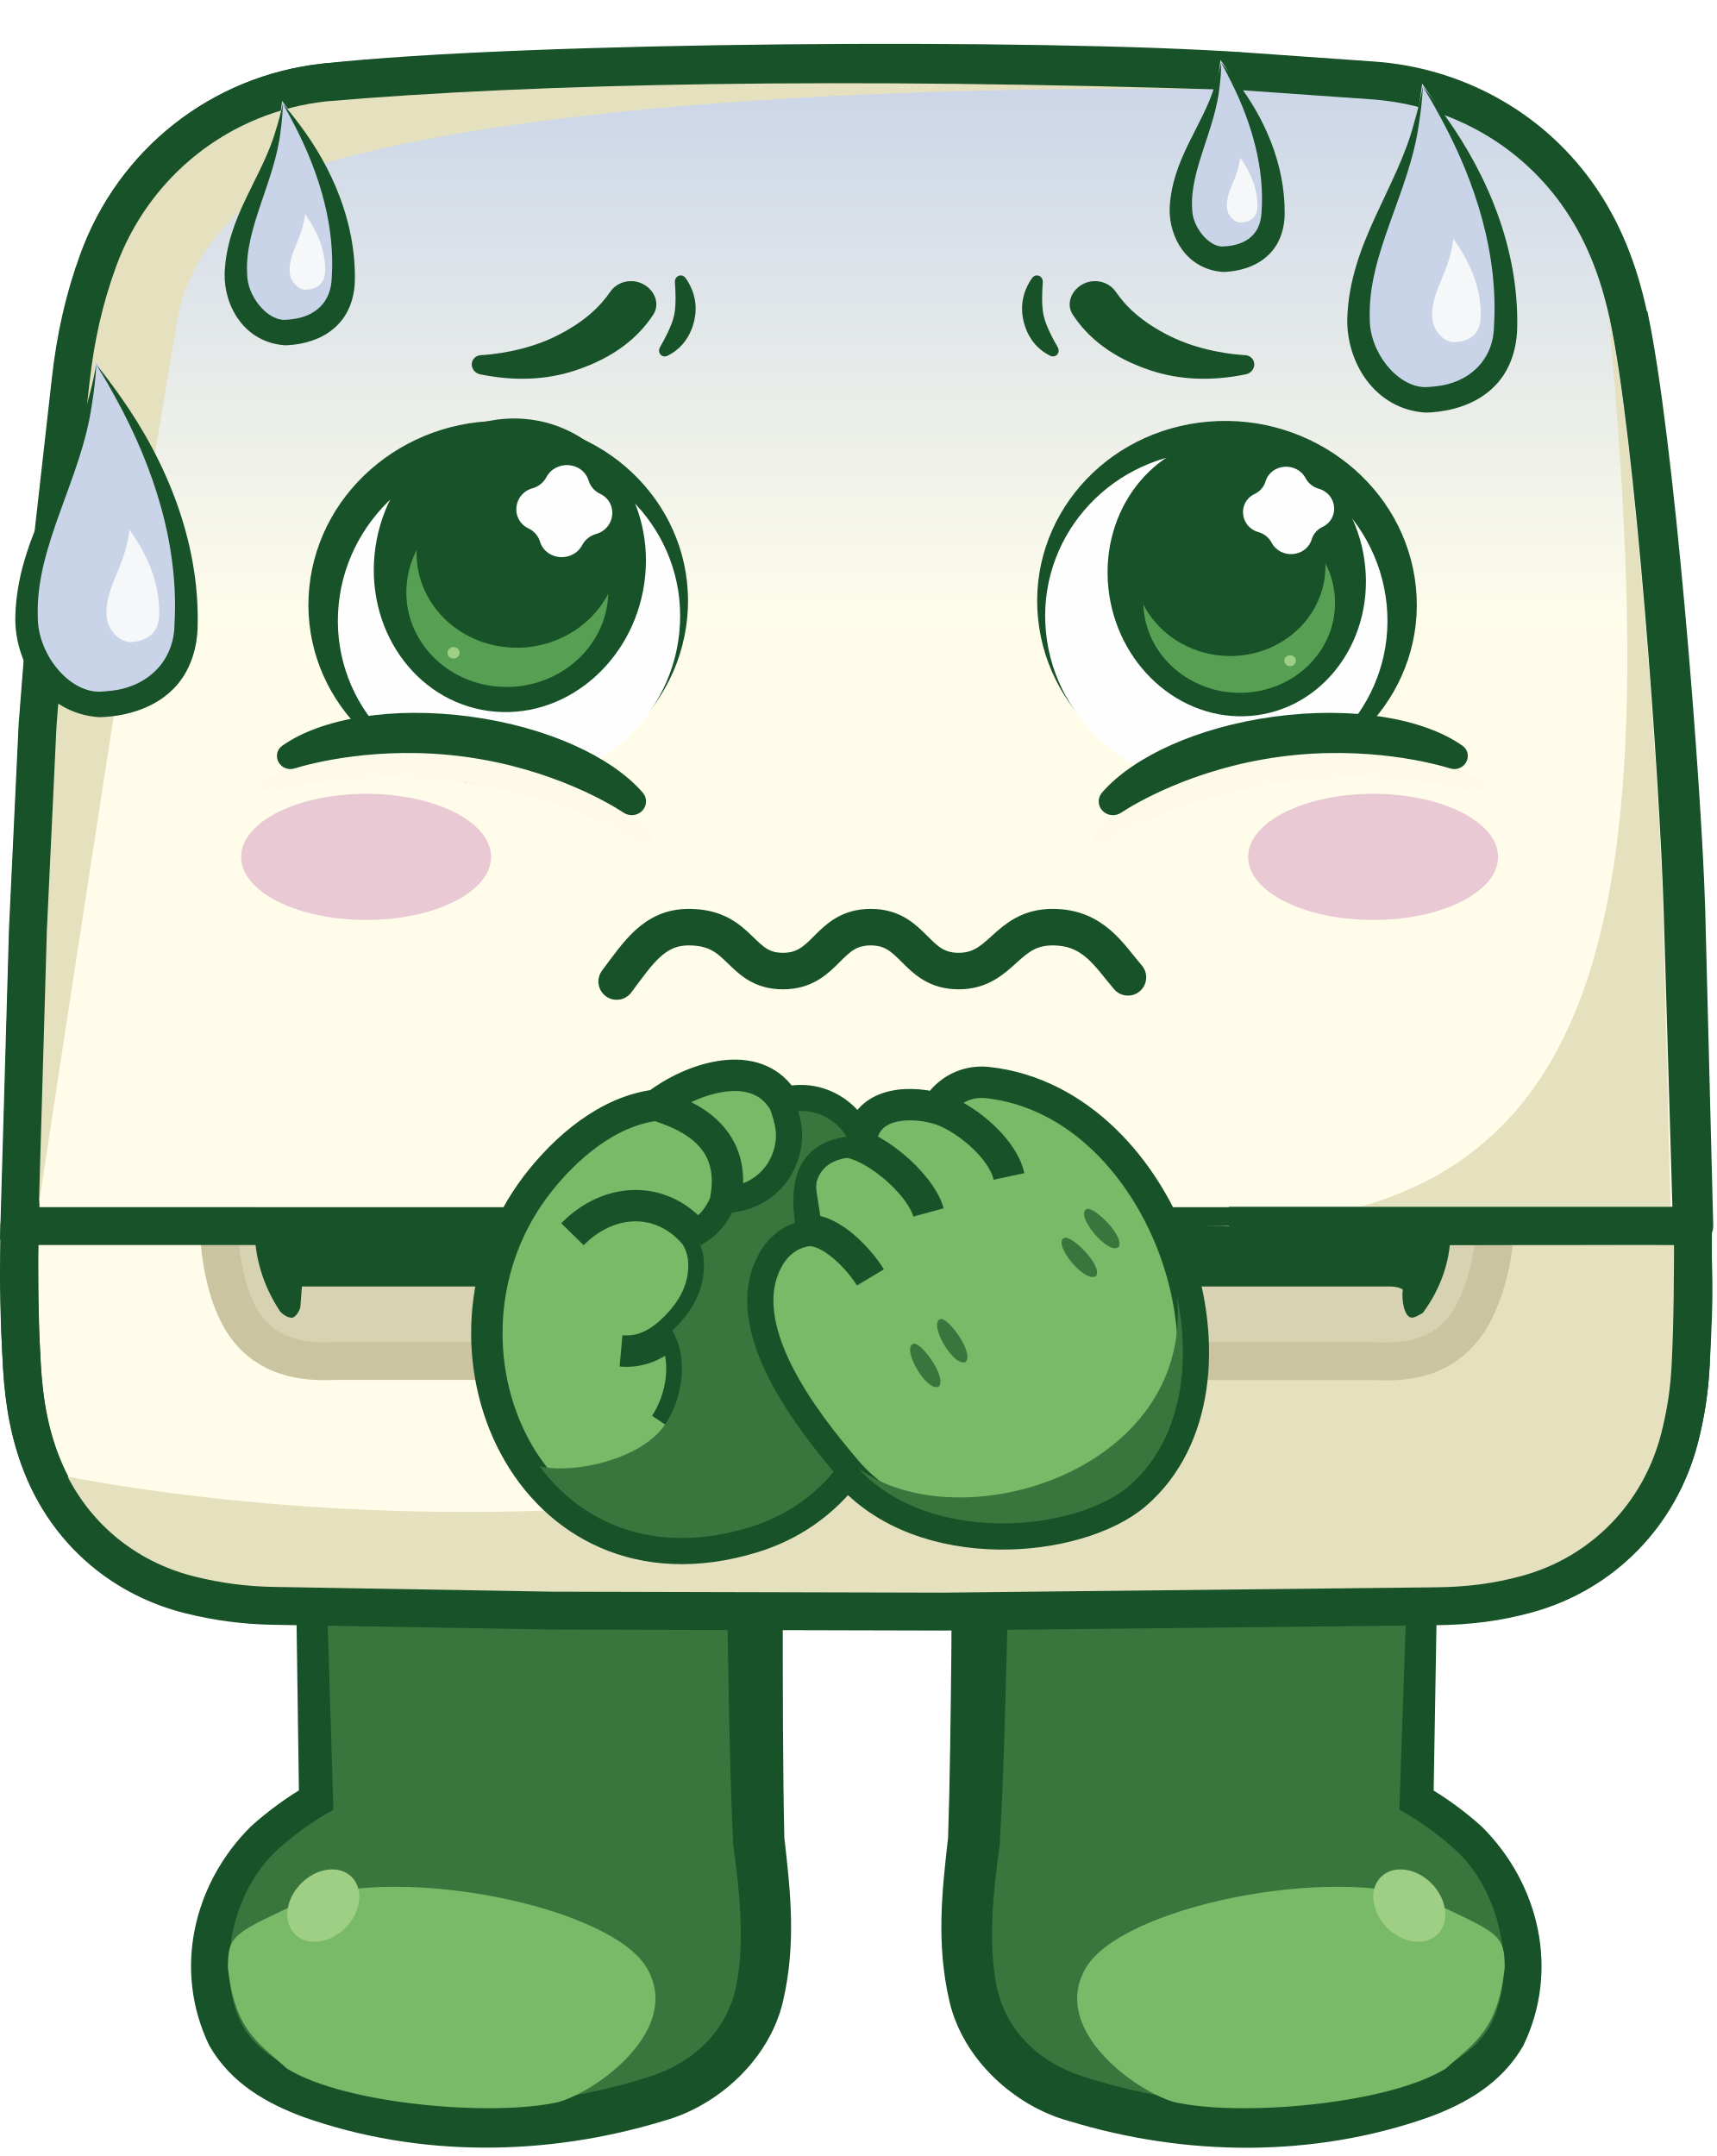
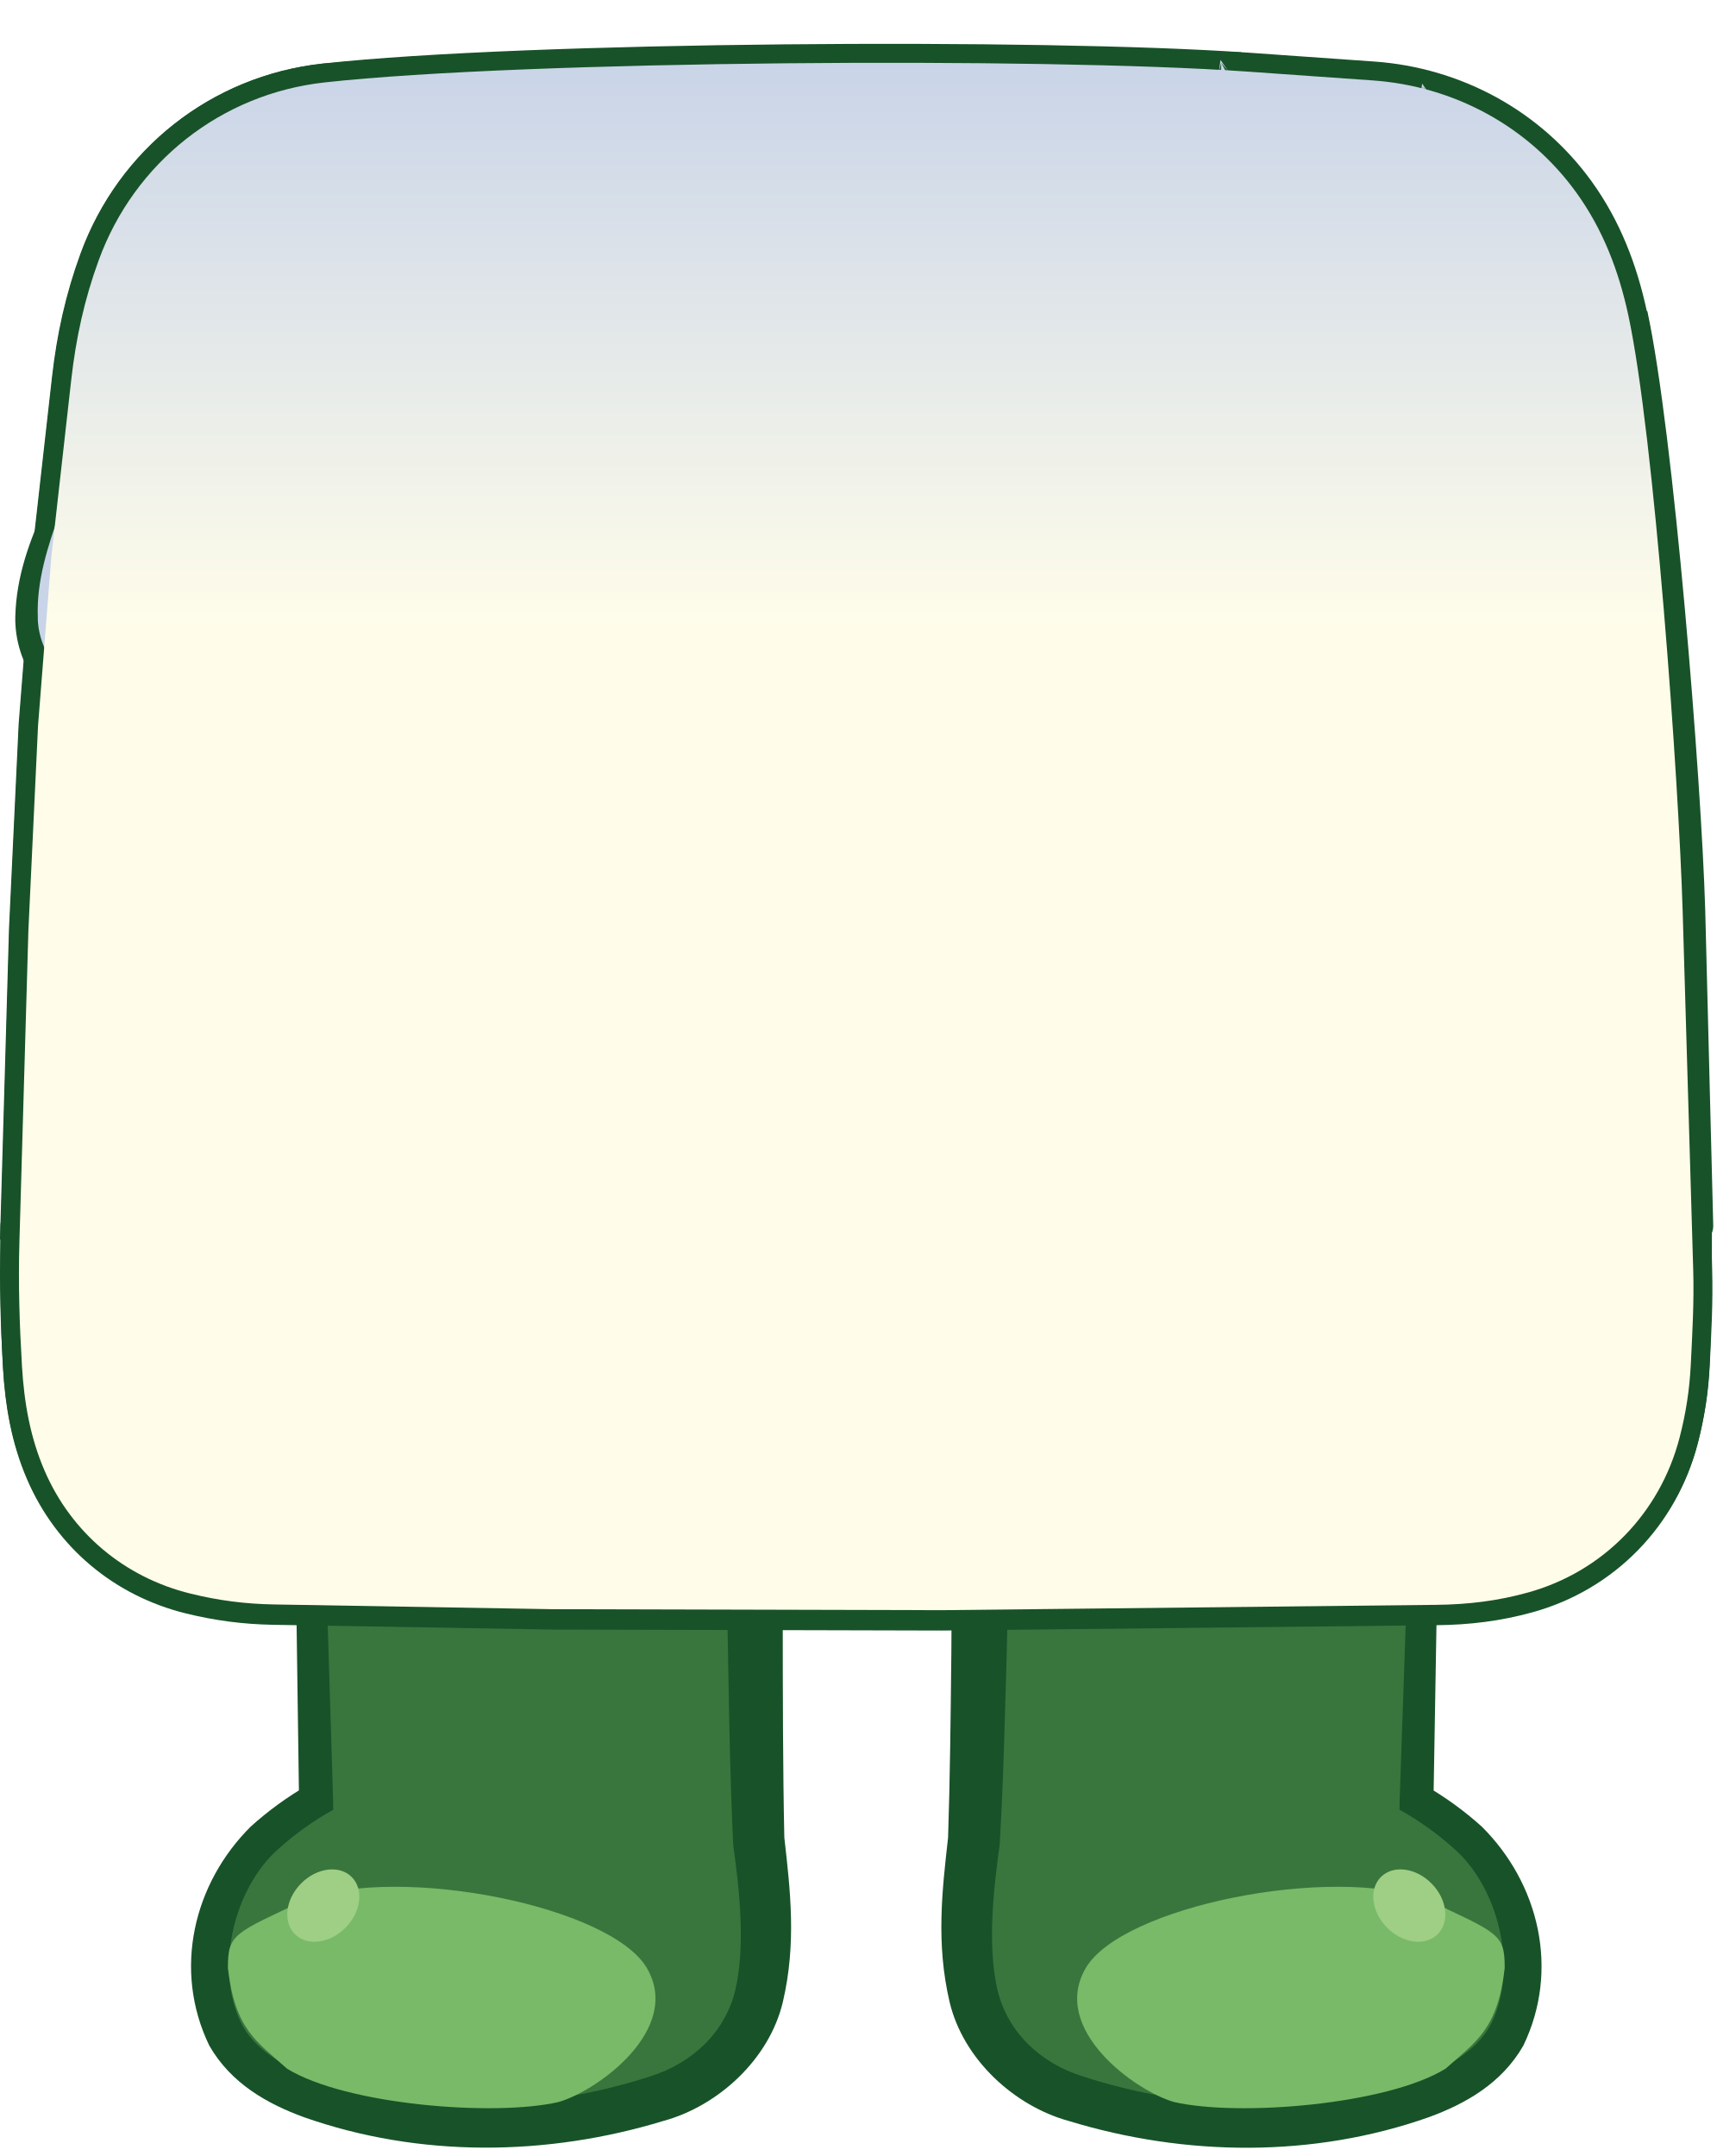
<svg xmlns="http://www.w3.org/2000/svg" width="82" height="103" viewBox="0 0 82 103" fill="none">
  <path d="M36.25 87.958C36.168 87.363 35.982 72.791 36.092 72.238L14.773 71.344L15.1 85.993C14.152 86.554 13.377 87.126 12.549 87.88C10.259 89.963 9.228 94.449 10.808 97.276C11.605 98.699 13.233 99.677 14.825 100.226C20.122 102.056 26.058 101.939 31.376 100.262C33.831 99.487 35.61 97.855 36.27 95.339C36.815 93.259 36.543 90.093 36.25 87.958Z" fill="#39763D" />
  <path d="M37.431 72.505C36.538 72.327 35.646 72.149 34.754 71.971C34.645 74.193 34.739 75.555 34.75 77.331C34.82 80.929 34.85 84.283 35.028 88.126C35.355 90.477 35.6 92.992 35.137 95.041C34.666 97.058 33.105 98.56 31.042 99.203C25.925 100.863 20.247 101.021 15.141 99.31C13.688 98.822 12.284 97.983 11.616 96.824C10.26 94.352 11.037 90.519 13.114 88.501C13.857 87.81 14.644 87.215 15.515 86.693L15.921 86.458L15.914 85.975C15.764 81.092 15.614 76.21 15.463 71.328L14.744 72.034C20.159 72.215 25.574 72.397 30.989 72.579C32.683 72.636 34.377 72.692 36.071 72.749C36.085 72.408 36.099 72.067 36.114 71.726C34.421 71.641 32.728 71.556 31.036 71.471C25.624 71.198 20.213 70.926 14.802 70.653L14.059 70.628L14.082 71.359C14.15 76.243 14.218 81.127 14.287 86.011L14.686 85.292C13.728 85.843 12.804 86.517 11.983 87.258C9.253 89.97 8.245 94.096 10 97.728C11.045 99.55 12.796 100.514 14.509 101.142C20.037 103.093 26.142 103.02 31.71 101.32C34.294 100.613 36.749 98.396 37.402 95.636C38.056 92.842 37.758 90.322 37.471 87.79C37.4 84.55 37.398 80.804 37.395 77.311C37.395 75.703 37.406 73.646 37.431 72.505ZM34.754 71.971L37.431 72.505L37.57 71.775L36.114 71.726L36.071 72.749L34.754 71.971Z" fill="#185229" />
  <path d="M26.677 100.423C28.504 99.912 32.621 96.965 30.905 94.023C29.19 91.081 19.207 89.073 14.621 90.745C11.173 92.372 10.886 92.376 10.888 94.023C11.227 96.954 12.254 97.524 13.713 98.828C16.515 100.557 23.609 101.127 26.677 100.423Z" fill="#78BA68" />
  <ellipse cx="15.446" cy="91.037" rx="1.498" ry="1.925" transform="rotate(44.502 15.4464 91.0366)" fill="#9ECF84" />
  <path d="M46.527 87.96C46.609 87.365 46.905 74.683 46.795 74.13L68.004 73.273L67.677 85.995C68.625 86.556 69.399 87.127 70.228 87.882C72.518 89.965 73.549 94.451 71.969 97.278C71.172 98.701 69.544 99.678 67.952 100.228C62.655 102.058 56.719 101.941 51.401 100.263C48.946 99.489 47.167 97.857 46.507 95.341C45.962 93.261 46.234 90.095 46.527 87.96Z" fill="#39763D" />
  <path d="M45.456 74.397C46.348 74.219 47.241 74.041 48.133 73.862C48.233 76.04 48.121 77.323 48.095 79.039C48.004 82.07 47.949 84.883 47.76 88.129C47.432 90.48 47.186 92.994 47.648 95.041C48.118 97.055 49.676 98.556 51.736 99.199C56.852 100.86 62.529 101.02 67.636 99.312C69.089 98.824 70.493 97.985 71.162 96.826C72.519 94.354 71.744 90.52 69.666 88.5C68.923 87.808 68.135 87.212 67.265 86.69L66.86 86.456L66.869 85.974C67.015 81.734 67.161 77.495 67.308 73.255L68.033 73.97C62.589 74.142 57.145 74.314 51.701 74.487C50.072 74.538 48.444 74.59 46.815 74.641C46.801 74.3 46.788 73.959 46.774 73.618C48.401 73.538 50.029 73.458 51.656 73.378C57.096 73.111 62.536 72.844 67.976 72.577L68.727 72.553L68.701 73.291C68.629 77.533 68.557 81.774 68.484 86.016L68.088 85.299C69.046 85.85 69.97 86.523 70.791 87.263C73.52 89.973 74.529 94.098 72.776 97.729C71.732 99.551 69.981 100.516 68.268 101.144C62.741 103.097 56.635 103.027 51.065 101.328C48.479 100.621 46.02 98.402 45.366 95.64C44.712 92.844 45.009 90.323 45.294 87.791C45.385 85.094 45.419 81.926 45.45 78.991C45.466 77.451 45.473 75.448 45.456 74.397ZM48.133 73.862L45.456 74.397L45.316 73.664L46.774 73.618L46.815 74.641L48.133 73.862Z" fill="#185229" />
  <path d="M56.098 100.423C54.272 99.912 50.154 96.965 51.87 94.023C53.586 91.081 63.568 89.073 68.154 90.745C71.602 92.372 71.889 92.376 71.887 94.023C71.549 96.954 70.522 97.524 69.063 98.828C66.26 100.557 59.166 101.127 56.098 100.423Z" fill="#78BA68" />
  <ellipse cx="1.498" cy="1.925" rx="1.498" ry="1.925" transform="matrix(-0.713227 0.700934 0.700934 0.713227 67.0479 88.6133)" fill="#9ECF84" />
  <path d="M26.382 76.877L13.087 76.65C11.693 76.626 10.422 76.458 9.096 76.131C5.95 75.356 3.42 73.24 2.133 70.268C1.442 68.671 1.154 67.015 1.05 65.268C0.93 63.245 0.869 61.351 0.928 59.309L1.357 44.434L1.817 34.674L2.452 26.601L3.405 18.134C3.63 16.142 4.032 14.303 4.717 12.429C6.417 7.769 10.55 4.483 15.514 3.937C25.111 2.881 49.808 2.733 59.517 3.415L65.579 3.842C69.46 4.115 73.022 6.033 75.307 9.198C76.577 10.958 77.331 12.928 77.789 15.043C79.029 20.775 80.205 37.299 80.389 43.544L80.892 60.638C80.938 62.202 80.853 63.632 80.778 65.168C80.719 66.381 80.545 67.511 80.242 68.679C79.306 72.29 76.589 75.091 72.98 76.085C71.54 76.482 70.152 76.653 68.609 76.669L45.017 76.924L26.384 76.877H26.382Z" fill="url(#paint0_linear_591_64896)" stroke="#185229" stroke-width="1.811" stroke-linejoin="round" />
  <path d="M13.088 76.718L26.382 76.945H26.384L45.016 76.992L68.606 76.737C70.149 76.721 71.536 76.55 72.977 76.153C76.585 75.158 79.301 72.354 80.238 68.74C80.541 67.57 80.714 66.44 80.774 65.226C80.882 63.008 80.888 60.798 80.888 58.578L78.618 58.562L64.533 58.578C50.308 74.206 18.356 73.649 2.136 70.33C3.422 73.305 5.952 75.423 9.098 76.199C10.424 76.526 11.695 76.694 13.088 76.718Z" fill="#E5E1BE" />
  <path d="M16.013 65.019C14.348 65.11 12.761 64.789 11.732 63.36C10.989 62.329 10.623 60.746 10.493 59.406H71.369C71.203 60.742 70.749 62.358 69.997 63.367C68.925 64.804 67.374 65.125 65.698 65.026L16.013 65.019Z" fill="#D6D2B2" />
  <path d="M10.493 59.371C10.493 59.371 10.495 59.393 10.496 59.404C10.626 60.744 10.992 62.326 11.736 63.358C12.764 64.787 14.351 65.107 16.016 65.017L65.701 65.024C67.377 65.123 68.928 64.802 70 63.364C70.752 62.356 71.206 60.74 71.372 59.404" stroke="#CAC5A0" stroke-width="1.81" stroke-linejoin="round" />
  <path d="M67.981 62.716C68.859 61.52 69.361 60.097 69.295 58.566L12.164 58.562C12.144 60.044 12.57 61.429 13.383 62.652C13.526 62.813 13.754 62.958 13.945 62.953C14.116 62.949 14.335 62.606 14.35 62.425L14.425 61.459H66.403C66.648 61.459 66.914 61.517 67.02 61.613C66.946 62.029 67.075 62.971 67.469 62.948C67.601 62.941 67.814 62.822 67.981 62.716Z" fill="#185229" />
  <path d="M12.163 58.575H3.186H0.925C0.925 60.829 0.914 63.073 1.047 65.326C1.151 67.074 1.439 68.732 2.13 70.33C3.417 73.305 5.947 75.423 9.093 76.199C10.418 76.526 11.69 76.694 13.083 76.718L26.377 76.945H26.379L45.01 76.992L68.6 76.737C70.144 76.721 71.531 76.55 72.971 76.153C76.579 75.158 79.296 72.354 80.233 68.74C80.535 67.57 80.709 66.44 80.768 65.226C80.877 63.008 80.882 60.798 80.882 58.578L78.612 58.562L69.294 58.578H12.163" stroke="#185229" stroke-width="1.81" stroke-linejoin="round" />
  <path d="M79.453 43.515C79.269 37.278 78.093 20.775 76.852 15.051C79.453 43.515 77.3 58.564 57.605 58.564H79.835L79.453 43.515Z" fill="#E5E1BE" />
  <path d="M77.815 15.051C79.056 20.775 80.378 37.275 80.562 43.512L80.944 58.561H58.715" stroke="#185229" stroke-width="1.811" stroke-linejoin="round" />
  <path d="M1.329 44.377L1.789 57.984C1.789 57.984 8.02 16.902 8.632 14.54C9.243 12.178 11.668 8.868 15.491 7.789C29.676 3.783 55.54 4.258 58.284 4.258C42.978 1.893 25.091 2.877 15.491 3.931C10.525 4.477 6.391 7.758 4.69 12.412C4.005 14.284 3.602 16.121 3.377 18.11L2.424 26.566L1.789 34.629L1.329 44.377Z" fill="#E5E1BE" />
  <path d="M0.905 59.243L1.335 44.387L1.795 34.639L2.43 26.576L3.383 18.12C3.608 16.131 4.011 14.294 4.696 12.422C6.397 7.768 10.53 4.487 15.497 3.941C25.608 3.076 40.077 2.778 59.265 3.402" stroke="#185229" stroke-width="1.811" stroke-linejoin="round" />
-   <path d="M29.461 46.891C30.51 45.492 31.259 44.293 32.907 44.293C35.455 44.293 35.305 46.391 37.403 46.391C39.501 46.391 39.501 44.293 41.599 44.293C43.697 44.293 43.697 46.391 45.795 46.391C47.893 46.391 48.042 44.293 50.29 44.293C52.238 44.293 52.987 45.642 53.887 46.691" stroke="#185229" stroke-width="1.745" stroke-linecap="round" stroke-linejoin="round" />
-   <path d="M32.829 29.54C32.353 34.325 27.926 37.873 22.941 37.466C17.956 37.059 14.3 32.85 14.776 28.066C15.252 23.282 19.679 19.734 24.664 20.141C29.65 20.548 33.305 24.756 32.829 29.54Z" fill="#185229" />
-   <path d="M32.456 30.207C32.019 34.604 28.02 37.87 23.526 37.503C19.031 37.136 15.742 33.275 16.18 28.878C16.617 24.482 20.615 21.216 25.11 21.583C29.604 21.95 32.893 25.811 32.456 30.207Z" fill="#FEFEFE" />
-   <path d="M23.664 33.999C27.233 34.291 30.438 31.396 30.822 27.533C31.206 23.671 28.624 20.303 25.055 20.012C21.485 19.721 18.28 22.616 17.896 26.478C17.512 30.34 20.094 33.708 23.664 33.999Z" fill="#185229" />
-   <path d="M29.042 28.653C28.793 31.161 26.439 33.018 23.786 32.801C21.133 32.584 19.184 30.376 19.434 27.868C19.683 25.361 22.036 23.504 24.689 23.72C27.343 23.937 29.291 26.145 29.042 28.653Z" fill="#57A053" />
-   <path d="M29.53 26.778C29.281 29.286 26.928 31.143 24.274 30.926C21.621 30.709 19.672 28.501 19.922 25.993C20.171 23.486 22.524 21.629 25.178 21.845C27.831 22.062 29.78 24.27 29.53 26.778Z" fill="#185229" />
-   <path d="M26.101 22.801C26.557 21.95 27.844 22.055 28.124 22.966C28.207 23.239 28.405 23.466 28.667 23.589C29.536 24 29.412 25.247 28.476 25.51C28.193 25.589 27.955 25.781 27.818 26.035C27.363 26.887 26.076 26.781 25.796 25.87C25.712 25.598 25.515 25.371 25.253 25.247C24.383 24.837 24.507 23.589 25.444 23.326C25.726 23.247 25.965 23.055 26.101 22.801Z" fill="#FEFEFE" />
-   <path d="M21.64 31.462C21.8 31.475 21.942 31.363 21.957 31.212C21.972 31.061 21.854 30.927 21.694 30.914C21.534 30.901 21.392 31.013 21.377 31.165C21.362 31.316 21.48 31.449 21.64 31.462Z" fill="#9ECF84" />
-   <path d="M49.592 29.54C50.068 34.325 54.495 37.873 59.481 37.466C64.466 37.059 68.122 32.85 67.646 28.066C67.17 23.282 62.743 19.734 57.758 20.141C52.772 20.548 49.117 24.756 49.592 29.54Z" fill="#185229" />
-   <path d="M49.971 30.207C50.408 34.604 54.406 37.87 58.9 37.503C63.395 37.136 66.684 33.275 66.247 28.878C65.809 24.482 61.811 21.216 57.317 21.583C52.822 21.95 49.533 25.811 49.971 30.207Z" fill="#FEFEFE" />
-   <path d="M59.746 34.201C56.357 34.477 53.315 31.729 52.95 28.063C52.585 24.396 55.037 21.2 58.425 20.923C61.814 20.646 64.856 23.394 65.221 27.061C65.586 30.727 63.134 33.924 59.746 34.201Z" fill="#185229" />
-   <path d="M54.64 29.144C54.876 31.525 57.11 33.288 59.629 33.082C62.148 32.876 63.997 30.78 63.761 28.399C63.524 26.019 61.29 24.256 58.771 24.462C56.253 24.667 54.403 26.764 54.64 29.144Z" fill="#57A053" />
-   <path d="M54.181 27.386C54.417 29.767 56.651 31.53 59.17 31.324C61.688 31.118 63.538 29.022 63.302 26.642C63.065 24.261 60.831 22.498 58.312 22.704C55.794 22.909 53.944 25.006 54.181 27.386Z" fill="#185229" />
-   <path d="M62.377 22.849C61.945 22.042 60.723 22.141 60.457 23.006C60.378 23.265 60.191 23.481 59.942 23.598C59.116 23.988 59.234 25.172 60.123 25.421C60.391 25.497 60.618 25.678 60.747 25.92C61.179 26.728 62.401 26.628 62.667 25.763C62.747 25.505 62.934 25.289 63.183 25.172C64.008 24.782 63.89 23.598 63.001 23.348C62.733 23.273 62.507 23.091 62.377 22.849Z" fill="#FEFEFE" />
-   <path d="M61.661 31.824C61.509 31.836 61.374 31.73 61.36 31.586C61.346 31.443 61.458 31.316 61.609 31.304C61.761 31.291 61.896 31.398 61.911 31.541C61.925 31.685 61.813 31.812 61.661 31.824Z" fill="#9ECF84" />
-   <path d="M65.6 43.951C68.897 43.951 71.57 42.602 71.57 40.937C71.57 39.272 68.897 37.922 65.6 37.922C62.302 37.922 59.629 39.272 59.629 40.937C59.629 42.602 62.302 43.951 65.6 43.951Z" fill="#E9C9D3" />
-   <path d="M17.492 43.951C20.79 43.951 23.463 42.602 23.463 40.937C23.463 39.272 20.79 37.922 17.492 37.922C14.195 37.922 11.521 39.272 11.521 40.937C11.521 42.602 14.195 43.951 17.492 43.951Z" fill="#E9C9D3" />
+   <path d="M29.461 46.891C30.51 45.492 31.259 44.293 32.907 44.293C35.455 44.293 35.305 46.391 37.403 46.391C39.501 46.391 39.501 44.293 41.599 44.293C43.697 44.293 43.697 46.391 45.795 46.391C47.893 46.391 48.042 44.293 50.29 44.293C52.238 44.293 52.987 45.642 53.887 46.691" stroke="#185229" stroke-width="1.745" stroke-linecap="round" stroke-linejoin="round" class="m-mouth-stroke" />
+   <g class="m-eyes">
+     <path d="M32.829 29.54C32.353 34.325 27.926 37.873 22.941 37.466C17.956 37.059 14.3 32.85 14.776 28.066C15.252 23.282 19.679 19.734 24.664 20.141C29.65 20.548 33.305 24.756 32.829 29.54Z" fill="#185229" />
+     <path d="M32.456 30.207C32.019 34.604 28.02 37.87 23.526 37.503C19.031 37.136 15.742 33.275 16.18 28.878C16.617 24.482 20.615 21.216 25.11 21.583C29.604 21.95 32.893 25.811 32.456 30.207Z" fill="#FEFEFE" />
+     <path d="M23.664 33.999C27.233 34.291 30.438 31.396 30.822 27.533C31.206 23.671 28.624 20.303 25.055 20.012C21.485 19.721 18.28 22.616 17.896 26.478C17.512 30.34 20.094 33.708 23.664 33.999Z" fill="#185229" />
+     <path d="M29.042 28.653C28.793 31.161 26.439 33.018 23.786 32.801C21.133 32.584 19.184 30.376 19.434 27.868C19.683 25.361 22.036 23.504 24.689 23.72C27.343 23.937 29.291 26.145 29.042 28.653Z" fill="#57A053" />
+     <path d="M29.53 26.778C29.281 29.286 26.928 31.143 24.274 30.926C21.621 30.709 19.672 28.501 19.922 25.993C20.171 23.486 22.524 21.629 25.178 21.845C27.831 22.062 29.78 24.27 29.53 26.778Z" fill="#185229" />
+     <path d="M26.101 22.801C26.557 21.95 27.844 22.055 28.124 22.966C28.207 23.239 28.405 23.466 28.667 23.589C29.536 24 29.412 25.247 28.476 25.51C28.193 25.589 27.955 25.781 27.818 26.035C27.363 26.887 26.076 26.781 25.796 25.87C25.712 25.598 25.515 25.371 25.253 25.247C24.383 24.837 24.507 23.589 25.444 23.326C25.726 23.247 25.965 23.055 26.101 22.801Z" fill="#FEFEFE" />
+     <path d="M21.64 31.462C21.8 31.475 21.942 31.363 21.957 31.212C21.972 31.061 21.854 30.927 21.694 30.914C21.534 30.901 21.392 31.013 21.377 31.165C21.362 31.316 21.48 31.449 21.64 31.462Z" fill="#9ECF84" />
+     <path d="M49.592 29.54C50.068 34.325 54.495 37.873 59.481 37.466C64.466 37.059 68.122 32.85 67.646 28.066C67.17 23.282 62.743 19.734 57.758 20.141C52.772 20.548 49.117 24.756 49.592 29.54Z" fill="#185229" />
+     <path d="M49.971 30.207C50.408 34.604 54.406 37.87 58.9 37.503C63.395 37.136 66.684 33.275 66.247 28.878C65.809 24.482 61.811 21.216 57.317 21.583C52.822 21.95 49.533 25.811 49.971 30.207Z" fill="#FEFEFE" />
+     <path d="M59.746 34.201C56.357 34.477 53.315 31.729 52.95 28.063C52.585 24.396 55.037 21.2 58.425 20.923C61.814 20.646 64.856 23.394 65.221 27.061C65.586 30.727 63.134 33.924 59.746 34.201Z" fill="#185229" />
+     <path d="M54.64 29.144C54.876 31.525 57.11 33.288 59.629 33.082C62.148 32.876 63.997 30.78 63.761 28.399C63.524 26.019 61.29 24.256 58.771 24.462C56.253 24.667 54.403 26.764 54.64 29.144Z" fill="#57A053" />
+     <path d="M54.181 27.386C54.417 29.767 56.651 31.53 59.17 31.324C61.688 31.118 63.538 29.022 63.302 26.642C63.065 24.261 60.831 22.498 58.312 22.704C55.794 22.909 53.944 25.006 54.181 27.386Z" fill="#185229" />
+     <path d="M62.377 22.849C61.945 22.042 60.723 22.141 60.457 23.006C60.378 23.265 60.191 23.481 59.942 23.598C59.116 23.988 59.234 25.172 60.123 25.421C60.391 25.497 60.618 25.678 60.747 25.92C61.179 26.728 62.401 26.628 62.667 25.763C62.747 25.505 62.934 25.289 63.183 25.172C64.008 24.782 63.89 23.598 63.001 23.348C62.733 23.273 62.507 23.091 62.377 22.849Z" fill="#FEFEFE" />
+     <path d="M61.661 31.824C61.509 31.836 61.374 31.73 61.36 31.586C61.346 31.443 61.458 31.316 61.609 31.304C61.761 31.291 61.896 31.398 61.911 31.541C61.925 31.685 61.813 31.812 61.661 31.824Z" fill="#9ECF84" />
+   </g>
+   <path d="M65.6 43.951C68.897 43.951 71.57 42.602 71.57 40.937C71.57 39.272 68.897 37.922 65.6 37.922C62.302 37.922 59.629 39.272 59.629 40.937C59.629 42.602 62.302 43.951 65.6 43.951Z" fill="#E9C9D3" class="m-cheek m-cheek-r" />
+   <path d="M17.492 43.951C20.79 43.951 23.463 42.602 23.463 40.937C23.463 39.272 20.79 37.922 17.492 37.922C14.195 37.922 11.521 39.272 11.521 40.937C11.521 42.602 14.195 43.951 17.492 43.951Z" fill="#E9C9D3" class="m-cheek m-cheek-l" />
  <path d="M31.029 39.666C29.429 38.015 26.142 36.6 22.223 36.067C18.213 35.522 14.595 36.043 12.642 37.264C12.419 37.403 12.465 37.722 12.709 37.819C12.782 37.849 12.861 37.852 12.936 37.831C13.622 37.643 17.309 36.725 22.046 37.369C26.756 38.01 29.921 39.828 30.529 40.2C30.6 40.243 30.68 40.265 30.764 40.261C31.082 40.249 31.25 39.894 31.029 39.666Z" fill="#FDFAE7" />
  <path d="M14.022 36.563C13.909 36.599 13.788 36.593 13.678 36.546C13.358 36.41 13.268 35.968 13.579 35.75C15.413 34.46 18.782 33.89 22.472 34.392C26.084 34.883 29.124 36.282 30.586 37.965C30.726 38.126 30.739 38.33 30.661 38.493C30.584 38.654 30.421 38.774 30.216 38.786C30.094 38.793 29.977 38.76 29.877 38.694C29.308 38.319 26.477 36.577 22.253 36.002C18.004 35.425 14.672 36.361 14.022 36.563Z" fill="#185229" stroke="#185229" stroke-width="0.312" stroke-linecap="round" stroke-linejoin="round" />
  <path d="M52.347 39.666C53.947 38.015 57.233 36.6 61.153 36.067C65.163 35.522 68.78 36.043 70.734 37.264C70.957 37.403 70.91 37.722 70.667 37.819C70.594 37.849 70.515 37.852 70.44 37.831C69.754 37.643 66.066 36.725 61.33 37.369C56.619 38.01 53.455 39.828 52.847 40.2C52.776 40.243 52.695 40.265 52.612 40.261C52.294 40.249 52.125 39.894 52.347 39.666Z" fill="#FDFAE7" />
  <path d="M69.333 36.563C69.446 36.599 69.567 36.593 69.677 36.546C69.996 36.41 70.087 35.968 69.776 35.75C67.942 34.46 64.573 33.89 60.883 34.392C57.271 34.883 54.231 36.282 52.769 37.965C52.629 38.126 52.616 38.33 52.694 38.493C52.771 38.654 52.934 38.774 53.139 38.786C53.261 38.793 53.378 38.76 53.478 38.694C54.047 38.319 56.878 36.577 61.102 36.002C65.351 35.425 68.683 36.361 69.333 36.563Z" fill="#185229" stroke="#185229" stroke-width="0.312" stroke-linecap="round" stroke-linejoin="round" />
-   <path d="M30.756 13.772C30.246 13.431 29.587 13.585 29.286 14.024C28.795 14.741 28.028 15.501 26.666 16.182C25.127 16.952 23.476 17.097 22.983 17.123C22.82 17.132 22.693 17.253 22.693 17.41C22.693 17.559 22.81 17.697 22.972 17.73C24.552 18.053 26.056 18.006 27.437 17.549C29.273 16.942 30.392 15.996 31.082 14.942C31.336 14.553 31.163 14.043 30.756 13.772Z" fill="#185229" stroke="#185229" stroke-width="0.312" stroke-linecap="round" stroke-linejoin="round" />
-   <path d="M33.019 15.267C33.213 14.403 32.887 13.738 32.627 13.371C32.543 13.253 32.386 13.326 32.398 13.47C32.434 13.915 32.465 14.62 32.354 15.114C32.239 15.63 31.886 16.287 31.663 16.67C31.593 16.789 31.693 16.918 31.817 16.858C32.203 16.672 32.801 16.235 33.019 15.267Z" fill="#185229" stroke="#185229" stroke-width="0.312" />
-   <path d="M51.704 13.772C52.215 13.431 52.873 13.585 53.175 14.024C53.666 14.741 54.433 15.501 55.795 16.182C57.334 16.952 58.985 17.097 59.478 17.123C59.641 17.132 59.767 17.253 59.767 17.41C59.767 17.559 59.651 17.697 59.489 17.73C57.909 18.053 56.405 18.006 55.023 17.549C53.188 16.942 52.068 15.996 51.379 14.942C51.125 14.553 51.298 14.043 51.704 13.772Z" fill="#185229" stroke="#185229" stroke-width="0.312" stroke-linecap="round" stroke-linejoin="round" />
-   <path d="M49.043 15.267C48.849 14.403 49.175 13.738 49.435 13.371C49.519 13.253 49.676 13.326 49.664 13.47C49.628 13.915 49.597 14.62 49.708 15.114C49.823 15.63 50.176 16.287 50.4 16.67C50.469 16.789 50.369 16.918 50.245 16.858C49.859 16.672 49.261 16.235 49.043 15.267Z" fill="#185229" stroke="#185229" stroke-width="0.312" />
-   <path d="M64.902 15.231C64.903 11.479 67.378 9.123 67.977 4.133C69.933 6.927 72.089 10.84 71.929 15.591C71.831 18.518 69.454 19.064 68.097 19.104C66.739 19.144 64.902 17.568 64.902 15.231Z" fill="#C9D4E8" stroke="#C9D4E8" stroke-width="0.102" />
-   <path d="M68.419 15.067C68.419 13.826 69.237 13.048 69.435 11.398C70.082 12.322 70.794 13.615 70.741 15.185C70.709 16.153 69.923 16.333 69.475 16.346C69.026 16.36 68.419 15.839 68.419 15.067Z" fill="#F5F7F9" />
-   <path d="M67.978 4.133C67.868 4.712 67.73 5.284 67.565 5.845C66.754 8.996 64.467 11.623 64.366 15.231C64.321 17.268 65.647 19.555 68.116 19.712C68.313 19.706 68.511 19.692 68.707 19.668C69.667 19.55 70.685 19.195 71.431 18.422C72.186 17.652 72.478 16.572 72.484 15.609C72.553 11.922 71.102 8.41 69.048 5.543C68.707 5.061 68.347 4.59 67.978 4.133C68.281 4.636 68.575 5.149 68.851 5.665C70.523 8.75 71.582 12.169 71.376 15.572C71.354 17.212 70.17 18.311 68.559 18.459C68.401 18.478 68.24 18.491 68.08 18.495C66.745 18.477 65.426 16.817 65.441 15.231C65.323 12.143 67.346 9.186 67.791 5.896C67.886 5.311 67.948 4.722 67.978 4.133Z" fill="#185229" />
-   <path d="M56.416 9.957C56.416 7.605 57.968 6.128 58.343 3C59.569 4.751 60.921 7.204 60.821 10.182C60.759 12.017 59.269 12.359 58.418 12.384C57.567 12.409 56.416 11.422 56.416 9.957Z" fill="#C9D4E8" stroke="#C9D4E8" stroke-width="0.102" />
-   <path d="M58.613 9.831C58.613 9.053 59.126 8.565 59.25 7.531C59.656 8.11 60.102 8.921 60.069 9.905C60.049 10.511 59.556 10.624 59.275 10.633C58.994 10.641 58.613 10.315 58.613 9.831Z" fill="#F5F7F9" />
-   <path d="M58.344 3C58.26 3.361 58.16 3.716 58.043 4.064C57.467 6.013 55.984 7.598 55.88 9.957C55.846 11.318 56.678 12.869 58.437 12.993C58.568 12.989 58.699 12.979 58.829 12.963C59.464 12.885 60.154 12.648 60.667 12.113C61.187 11.579 61.378 10.836 61.375 10.201C61.393 7.837 60.411 5.618 59.052 3.861C58.826 3.566 58.588 3.278 58.344 3C58.522 3.324 58.694 3.653 58.855 3.983C59.832 5.957 60.423 8.084 60.268 10.164C60.218 11.122 59.627 11.645 58.681 11.755C58.589 11.766 58.495 11.773 58.401 11.776C57.776 11.791 56.951 10.867 56.954 9.957C56.84 8.118 58.059 6.203 58.269 4.115C58.316 3.743 58.341 3.371 58.344 3Z" fill="#185229" />
-   <path d="M11.268 13.059C11.268 10.319 13.076 8.598 13.513 4.953C14.942 6.994 16.517 9.852 16.4 13.322C16.328 15.46 14.592 15.859 13.601 15.888C12.609 15.917 11.267 14.766 11.268 13.059Z" fill="#C9D4E8" stroke="#C9D4E8" stroke-width="0.102" />
-   <path d="M13.836 12.906C13.836 12 14.434 11.431 14.578 10.227C15.05 10.901 15.571 11.846 15.532 12.992C15.508 13.699 14.935 13.831 14.607 13.841C14.279 13.85 13.836 13.47 13.836 12.906Z" fill="#F5F7F9" />
-   <path d="M13.514 4.953C13.423 5.375 13.312 5.79 13.182 6.197C12.541 8.479 10.834 10.354 10.732 13.059C10.694 14.608 11.664 16.363 13.62 16.496C13.769 16.492 13.918 16.481 14.067 16.463C14.792 16.374 15.573 16.104 16.151 15.502C16.736 14.903 16.955 14.066 16.955 13.34C16.987 10.609 15.874 8.032 14.322 5.967C14.065 5.619 13.793 5.28 13.514 4.953C13.726 5.327 13.932 5.707 14.126 6.088C15.295 8.371 16.016 10.856 15.847 13.303C15.805 14.45 15.049 15.134 13.919 15.254C13.808 15.267 13.696 15.276 13.584 15.28C12.762 15.285 11.8 14.157 11.806 13.059C11.69 10.873 13.133 8.67 13.408 6.248C13.468 5.817 13.503 5.385 13.514 4.953Z" fill="#185229" />
-   <path d="M1.267 29.454C1.267 25.383 3.952 22.828 4.602 17.414C6.724 20.445 9.062 24.69 8.889 29.843C8.782 33.019 6.204 33.611 4.732 33.654C3.259 33.698 1.266 31.989 1.267 29.454Z" fill="#C9D4E8" stroke="#C9D4E8" stroke-width="0.102" />
-   <path d="M5.085 29.284C5.085 27.939 5.973 27.094 6.187 25.305C6.889 26.306 7.662 27.709 7.604 29.413C7.569 30.462 6.717 30.658 6.23 30.672C5.743 30.686 5.085 30.122 5.085 29.284Z" fill="#F5F7F9" />
-   <path d="M4.603 17.414C4.487 18.043 4.34 18.663 4.165 19.273C3.301 22.697 0.831 25.561 0.731 29.454C0.683 31.644 2.121 34.099 4.751 34.263C4.963 34.257 5.176 34.241 5.388 34.215C6.421 34.088 7.514 33.706 8.313 32.88C9.121 32.056 9.436 30.899 9.444 29.862C9.525 25.874 7.968 22.069 5.756 18.949C5.388 18.425 5.001 17.911 4.603 17.414C4.934 17.958 5.256 18.512 5.559 19.071C7.388 22.408 8.554 26.122 8.336 29.825C8.321 31.62 7.002 32.849 5.24 33.006C5.066 33.027 4.89 33.041 4.715 33.046C3.219 33.02 1.788 31.193 1.805 29.454C1.687 26.081 3.893 22.888 4.39 19.324C4.496 18.691 4.567 18.053 4.603 17.414Z" fill="#185229" />
-   <path d="M40.474 70.304C39.303 71.849 37.74 72.906 35.921 73.454C25.236 76.678 19.812 64.227 25.638 56.618C27.005 54.834 29.044 53.072 31.358 52.796C32.979 51.53 36.185 50.399 37.483 52.691C38.971 52.264 40.573 53.101 41.111 54.732C41.118 54.734 41.124 54.737 41.13 54.739C41.164 52.733 43.253 52.543 44.749 52.946C45.256 52.089 46.181 51.609 47.181 51.718C55.818 52.655 60.247 66.218 54.264 71.373C51.532 73.727 44.037 74.455 40.474 70.304Z" fill="#78BA68" />
-   <path d="M40.474 70.304C39.303 71.849 37.74 72.906 35.921 73.454C25.236 76.678 19.812 64.227 25.638 56.618C27.005 54.834 29.044 53.072 31.358 52.796M40.474 70.304C38.49 67.978 34.843 63.389 36.721 60.093C37.115 59.401 37.753 58.916 38.539 58.793M40.474 70.304C44.037 74.455 51.532 73.727 54.264 71.373C60.247 66.218 55.818 52.655 47.181 51.718C46.181 51.609 45.256 52.089 44.749 52.946M31.358 52.796C32.944 53.294 35.297 54.331 34.644 57.447M31.358 52.796C32.979 51.53 36.185 50.399 37.483 52.691M37.483 52.691C38.988 52.26 40.61 53.12 41.13 54.789C41.13 52.736 43.24 52.539 44.749 52.946M37.483 52.691C37.766 53.486 37.938 54.153 37.726 55.003C37.364 56.452 36.133 57.411 34.644 57.447M44.749 52.946C45.994 53.282 47.906 54.812 48.202 56.204M34.644 57.447C34.364 58.147 33.898 58.7 33.246 59.036M44.358 57.923C43.968 56.502 41.543 54.462 40.159 54.536C38.855 54.536 38.034 55.847 38.289 57.172L38.539 58.793M41.583 61.027C41.097 60.217 39.693 58.662 38.539 58.793M33.246 59.036C33.441 59.379 33.553 59.694 33.611 60.056C33.757 61.467 33.13 62.616 32.112 63.57M33.246 59.036C32.575 58.212 31.726 57.749 30.834 57.629C29.639 57.469 28.367 57.927 27.349 58.964M32.112 63.57C32.919 64.888 32.601 66.823 31.774 68.053M32.112 63.57C31.401 64.237 30.62 64.624 29.669 64.537" stroke="#185229" stroke-width="1.5" />
-   <path d="M40.605 69.821C43.273 74.282 51.532 73.727 54.263 71.373C57.396 68.674 57.258 63.395 55.573 59.105C59.534 69.821 45.608 74.282 40.605 69.821Z" fill="#39763D" />
-   <path d="M40.474 70.303C44.037 74.454 51.532 73.726 54.264 71.372C57.397 68.673 57.675 63.669 55.99 59.379" stroke="#185229" />
-   <path d="M44.855 66.238C45.248 65.791 43.986 64.07 43.634 64.198C43.047 64.412 44.291 66.552 44.855 66.238Z" fill="#39763D" />
-   <path d="M52.369 60.952C52.683 60.445 51.153 58.957 50.827 59.142C50.284 59.45 51.865 61.354 52.369 60.952Z" fill="#39763D" />
-   <path d="M46.143 65.059C46.536 64.611 45.273 62.89 44.922 63.019C44.336 63.233 45.58 65.373 46.143 65.059Z" fill="#39763D" />
-   <path d="M53.444 59.577C53.758 59.07 52.228 57.582 51.902 57.767C51.36 58.075 52.941 59.979 53.444 59.577Z" fill="#39763D" />
-   <path d="M40.474 70.305C39.303 71.85 37.741 72.907 35.921 73.456C30.79 75.004 26.872 72.937 24.831 69.528C24.81 69.498 24.791 69.466 24.775 69.434C24.794 69.465 24.812 69.496 24.831 69.528C25.681 70.757 30.39 70.117 31.775 68.055C32.601 66.824 32.92 64.89 32.113 63.571C33.131 62.617 33.757 61.468 33.611 60.057C33.553 59.695 33.441 59.38 33.246 59.038C33.898 58.701 34.365 58.148 34.644 57.448C36.133 57.412 37.364 56.453 37.726 55.004C37.938 54.154 37.766 53.487 37.484 52.693C38.971 52.266 40.573 53.102 41.112 54.733C40.768 54.595 40.442 54.522 40.159 54.537C38.855 54.537 38.035 55.848 38.29 57.173L38.54 58.794C37.753 58.918 37.116 59.402 36.721 60.094C34.843 63.39 38.49 67.979 40.474 70.305Z" fill="#39763D" />
-   <path d="M33.246 59.036C33.898 58.7 34.365 58.147 34.644 57.446C36.133 57.411 37.364 56.452 37.726 55.003C37.938 54.152 37.766 53.486 37.484 52.691C38.988 52.259 40.67 53.089 41.19 54.757C38.069 54.757 38.278 57.094 38.54 58.793C37.753 58.916 37.116 59.4 36.721 60.093C34.843 63.388 38.49 67.977 40.474 70.304C39.303 71.849 37.741 72.905 35.921 73.454C30.743 75.016 26.801 72.898 24.775 69.433" stroke="#185229" />
+   <path d="M30.756 13.772C30.246 13.431 29.587 13.585 29.286 14.024C28.795 14.741 28.028 15.501 26.666 16.182C25.127 16.952 23.476 17.097 22.983 17.123C22.82 17.132 22.693 17.253 22.693 17.41C22.693 17.559 22.81 17.697 22.972 17.73C24.552 18.053 26.056 18.006 27.437 17.549C29.273 16.942 30.392 15.996 31.082 14.942C31.336 14.553 31.163 14.043 30.756 13.772Z" fill="#185229" stroke="#185229" stroke-width="0.312" stroke-linecap="round" stroke-linejoin="round" class="m-eyebrow m-eyebrow-l" />
+   <path d="M33.019 15.267C33.213 14.403 32.887 13.738 32.627 13.371C32.543 13.253 32.386 13.326 32.398 13.47C32.434 13.915 32.465 14.62 32.354 15.114C32.239 15.63 31.886 16.287 31.663 16.67C31.593 16.789 31.693 16.918 31.817 16.858C32.203 16.672 32.801 16.235 33.019 15.267Z" fill="#185229" stroke="#185229" stroke-width="0.312" class="m-eyebrow m-eyebrow-l" />
+   <path d="M51.704 13.772C52.215 13.431 52.873 13.585 53.175 14.024C53.666 14.741 54.433 15.501 55.795 16.182C57.334 16.952 58.985 17.097 59.478 17.123C59.641 17.132 59.767 17.253 59.767 17.41C59.767 17.559 59.651 17.697 59.489 17.73C57.909 18.053 56.405 18.006 55.023 17.549C53.188 16.942 52.068 15.996 51.379 14.942C51.125 14.553 51.298 14.043 51.704 13.772Z" fill="#185229" stroke="#185229" stroke-width="0.312" stroke-linecap="round" stroke-linejoin="round" class="m-eyebrow m-eyebrow-r" />
+   <path d="M49.043 15.267C48.849 14.403 49.175 13.738 49.435 13.371C49.519 13.253 49.676 13.326 49.664 13.47C49.628 13.915 49.597 14.62 49.708 15.114C49.823 15.63 50.176 16.287 50.4 16.67C50.469 16.789 50.369 16.918 50.245 16.858C49.859 16.672 49.261 16.235 49.043 15.267Z" fill="#185229" stroke="#185229" stroke-width="0.312" class="m-eyebrow m-eyebrow-r" />
+   <g class="m-drop m-drop-1">
+     <path d="M64.902 15.231C64.903 11.479 67.378 9.123 67.977 4.133C69.933 6.927 72.089 10.84 71.929 15.591C71.831 18.518 69.454 19.064 68.097 19.104C66.739 19.144 64.902 17.568 64.902 15.231Z" fill="#C9D4E8" stroke="#C9D4E8" stroke-width="0.102" />
+     <path d="M68.419 15.067C68.419 13.826 69.237 13.048 69.435 11.398C70.082 12.322 70.794 13.615 70.741 15.185C70.709 16.153 69.923 16.333 69.475 16.346C69.026 16.36 68.419 15.839 68.419 15.067Z" fill="#F5F7F9" />
+     <path d="M67.978 4.133C67.868 4.712 67.73 5.284 67.565 5.845C66.754 8.996 64.467 11.623 64.366 15.231C64.321 17.268 65.647 19.555 68.116 19.712C68.313 19.706 68.511 19.692 68.707 19.668C69.667 19.55 70.685 19.195 71.431 18.422C72.186 17.652 72.478 16.572 72.484 15.609C72.553 11.922 71.102 8.41 69.048 5.543C68.707 5.061 68.347 4.59 67.978 4.133C68.281 4.636 68.575 5.149 68.851 5.665C70.523 8.75 71.582 12.169 71.376 15.572C71.354 17.212 70.17 18.311 68.559 18.459C68.401 18.478 68.24 18.491 68.08 18.495C66.745 18.477 65.426 16.817 65.441 15.231C65.323 12.143 67.346 9.186 67.791 5.896C67.886 5.311 67.948 4.722 67.978 4.133Z" fill="#185229" />
+   </g>
+   <g class="m-drop m-drop-2">
+     <path d="M56.416 9.957C56.416 7.605 57.968 6.128 58.343 3C59.569 4.751 60.921 7.204 60.821 10.182C60.759 12.017 59.269 12.359 58.418 12.384C57.567 12.409 56.416 11.422 56.416 9.957Z" fill="#C9D4E8" stroke="#C9D4E8" stroke-width="0.102" />
+     <path d="M58.613 9.831C58.613 9.053 59.126 8.565 59.25 7.531C59.656 8.11 60.102 8.921 60.069 9.905C60.049 10.511 59.556 10.624 59.275 10.633C58.994 10.641 58.613 10.315 58.613 9.831Z" fill="#F5F7F9" />
+     <path d="M58.344 3C58.26 3.361 58.16 3.716 58.043 4.064C57.467 6.013 55.984 7.598 55.88 9.957C55.846 11.318 56.678 12.869 58.437 12.993C58.568 12.989 58.699 12.979 58.829 12.963C59.464 12.885 60.154 12.648 60.667 12.113C61.187 11.579 61.378 10.836 61.375 10.201C61.393 7.837 60.411 5.618 59.052 3.861C58.826 3.566 58.588 3.278 58.344 3C58.522 3.324 58.694 3.653 58.855 3.983C59.832 5.957 60.423 8.084 60.268 10.164C60.218 11.122 59.627 11.645 58.681 11.755C58.589 11.766 58.495 11.773 58.401 11.776C57.776 11.791 56.951 10.867 56.954 9.957C56.84 8.118 58.059 6.203 58.269 4.115C58.316 3.743 58.341 3.371 58.344 3Z" fill="#185229" />
+   </g>
+   <g class="m-drop m-drop-3">
+     <path d="M11.268 13.059C11.268 10.319 13.076 8.598 13.513 4.953C14.942 6.994 16.517 9.852 16.4 13.322C16.328 15.46 14.592 15.859 13.601 15.888C12.609 15.917 11.267 14.766 11.268 13.059Z" fill="#C9D4E8" stroke="#C9D4E8" stroke-width="0.102" />
+     <path d="M13.836 12.906C13.836 12 14.434 11.431 14.578 10.227C15.05 10.901 15.571 11.846 15.532 12.992C15.508 13.699 14.935 13.831 14.607 13.841C14.279 13.85 13.836 13.47 13.836 12.906Z" fill="#F5F7F9" />
+     <path d="M13.514 4.953C13.423 5.375 13.312 5.79 13.182 6.197C12.541 8.479 10.834 10.354 10.732 13.059C10.694 14.608 11.664 16.363 13.62 16.496C13.769 16.492 13.918 16.481 14.067 16.463C14.792 16.374 15.573 16.104 16.151 15.502C16.736 14.903 16.955 14.066 16.955 13.34C16.987 10.609 15.874 8.032 14.322 5.967C14.065 5.619 13.793 5.28 13.514 4.953C13.726 5.327 13.932 5.707 14.126 6.088C15.295 8.371 16.016 10.856 15.847 13.303C15.805 14.45 15.049 15.134 13.919 15.254C13.808 15.267 13.696 15.276 13.584 15.28C12.762 15.285 11.8 14.157 11.806 13.059C11.69 10.873 13.133 8.67 13.408 6.248C13.468 5.817 13.503 5.385 13.514 4.953Z" fill="#185229" />
+   </g>
+   <g class="m-drop m-drop-4">
+     <path d="M1.267 29.454C1.267 25.383 3.952 22.828 4.602 17.414C6.724 20.445 9.062 24.69 8.889 29.843C8.782 33.019 6.204 33.611 4.732 33.654C3.259 33.698 1.266 31.989 1.267 29.454Z" fill="#C9D4E8" stroke="#C9D4E8" stroke-width="0.102" />
+     <path d="M5.085 29.284C5.085 27.939 5.973 27.094 6.187 25.305C6.889 26.306 7.662 27.709 7.604 29.413C7.569 30.462 6.717 30.658 6.23 30.672C5.743 30.686 5.085 30.122 5.085 29.284Z" fill="#F5F7F9" />
+     <path d="M4.603 17.414C4.487 18.043 4.34 18.663 4.165 19.273C3.301 22.697 0.831 25.561 0.731 29.454C0.683 31.644 2.121 34.099 4.751 34.263C4.963 34.257 5.176 34.241 5.388 34.215C6.421 34.088 7.514 33.706 8.313 32.88C9.121 32.056 9.436 30.899 9.444 29.862C9.525 25.874 7.968 22.069 5.756 18.949C5.388 18.425 5.001 17.911 4.603 17.414C4.934 17.958 5.256 18.512 5.559 19.071C7.388 22.408 8.554 26.122 8.336 29.825C8.321 31.62 7.002 32.849 5.24 33.006C5.066 33.027 4.89 33.041 4.715 33.046C3.219 33.02 1.788 31.193 1.805 29.454C1.687 26.081 3.893 22.888 4.39 19.324C4.496 18.691 4.567 18.053 4.603 17.414Z" fill="#185229" />
+   </g>
+   <g class="m-hand">
+     <path d="M40.474 70.304C39.303 71.849 37.74 72.906 35.921 73.454C25.236 76.678 19.812 64.227 25.638 56.618C27.005 54.834 29.044 53.072 31.358 52.796C32.979 51.53 36.185 50.399 37.483 52.691C38.971 52.264 40.573 53.101 41.111 54.732C41.118 54.734 41.124 54.737 41.13 54.739C41.164 52.733 43.253 52.543 44.749 52.946C45.256 52.089 46.181 51.609 47.181 51.718C55.818 52.655 60.247 66.218 54.264 71.373C51.532 73.727 44.037 74.455 40.474 70.304Z" fill="#78BA68" />
+     <path d="M40.474 70.304C39.303 71.849 37.74 72.906 35.921 73.454C25.236 76.678 19.812 64.227 25.638 56.618C27.005 54.834 29.044 53.072 31.358 52.796M40.474 70.304C38.49 67.978 34.843 63.389 36.721 60.093C37.115 59.401 37.753 58.916 38.539 58.793M40.474 70.304C44.037 74.455 51.532 73.727 54.264 71.373C60.247 66.218 55.818 52.655 47.181 51.718C46.181 51.609 45.256 52.089 44.749 52.946M31.358 52.796C32.944 53.294 35.297 54.331 34.644 57.447M31.358 52.796C32.979 51.53 36.185 50.399 37.483 52.691M37.483 52.691C38.988 52.26 40.61 53.12 41.13 54.789C41.13 52.736 43.24 52.539 44.749 52.946M37.483 52.691C37.766 53.486 37.938 54.153 37.726 55.003C37.364 56.452 36.133 57.411 34.644 57.447M44.749 52.946C45.994 53.282 47.906 54.812 48.202 56.204M34.644 57.447C34.364 58.147 33.898 58.7 33.246 59.036M44.358 57.923C43.968 56.502 41.543 54.462 40.159 54.536C38.855 54.536 38.034 55.847 38.289 57.172L38.539 58.793M41.583 61.027C41.097 60.217 39.693 58.662 38.539 58.793M33.246 59.036C33.441 59.379 33.553 59.694 33.611 60.056C33.757 61.467 33.13 62.616 32.112 63.57M33.246 59.036C32.575 58.212 31.726 57.749 30.834 57.629C29.639 57.469 28.367 57.927 27.349 58.964M32.112 63.57C32.919 64.888 32.601 66.823 31.774 68.053M32.112 63.57C31.401 64.237 30.62 64.624 29.669 64.537" stroke="#185229" stroke-width="1.5" />
+     <path d="M40.605 69.821C43.273 74.282 51.532 73.727 54.263 71.373C57.396 68.674 57.258 63.395 55.573 59.105C59.534 69.821 45.608 74.282 40.605 69.821Z" fill="#39763D" />
+     <path d="M40.474 70.303C44.037 74.454 51.532 73.726 54.264 71.372C57.397 68.673 57.675 63.669 55.99 59.379" stroke="#185229" />
+     <path d="M44.855 66.238C45.248 65.791 43.986 64.07 43.634 64.198C43.047 64.412 44.291 66.552 44.855 66.238Z" fill="#39763D" />
+     <path d="M52.369 60.952C52.683 60.445 51.153 58.957 50.827 59.142C50.284 59.45 51.865 61.354 52.369 60.952Z" fill="#39763D" />
+     <path d="M46.143 65.059C46.536 64.611 45.273 62.89 44.922 63.019C44.336 63.233 45.58 65.373 46.143 65.059Z" fill="#39763D" />
+     <path d="M53.444 59.577C53.758 59.07 52.228 57.582 51.902 57.767C51.36 58.075 52.941 59.979 53.444 59.577Z" fill="#39763D" />
+     <path d="M40.474 70.305C39.303 71.85 37.741 72.907 35.921 73.456C30.79 75.004 26.872 72.937 24.831 69.528C24.81 69.498 24.791 69.466 24.775 69.434C24.794 69.465 24.812 69.496 24.831 69.528C25.681 70.757 30.39 70.117 31.775 68.055C32.601 66.824 32.92 64.89 32.113 63.571C33.131 62.617 33.757 61.468 33.611 60.057C33.553 59.695 33.441 59.38 33.246 59.038C33.898 58.701 34.365 58.148 34.644 57.448C36.133 57.412 37.364 56.453 37.726 55.004C37.938 54.154 37.766 53.487 37.484 52.693C38.971 52.266 40.573 53.102 41.112 54.733C40.768 54.595 40.442 54.522 40.159 54.537C38.855 54.537 38.035 55.848 38.29 57.173L38.54 58.794C37.753 58.918 37.116 59.402 36.721 60.094C34.843 63.39 38.49 67.979 40.474 70.305Z" fill="#39763D" />
+     <path d="M33.246 59.036C33.898 58.7 34.365 58.147 34.644 57.446C36.133 57.411 37.364 56.452 37.726 55.003C37.938 54.152 37.766 53.486 37.484 52.691C38.988 52.259 40.67 53.089 41.19 54.757C38.069 54.757 38.278 57.094 38.54 58.793C37.753 58.916 37.116 59.4 36.721 60.093C34.843 63.388 38.49 67.977 40.474 70.304C39.303 71.849 37.741 72.905 35.921 73.454C30.743 75.016 26.801 72.898 24.775 69.433" stroke="#185229" />
+   </g>
  <defs>
    <linearGradient id="paint0_linear_591_64896" x1="40.905" y1="3" x2="40.905" y2="76.924" gradientUnits="userSpaceOnUse">
      <stop stop-color="#C9D4E8" />
      <stop offset="0.365" stop-color="#FFFDEA" />
    </linearGradient>
  </defs>
+   <defs>
+     <clipPath id="m-mouth-clip">
+       <rect x="30" y="43" width="24" height="6" rx="3" />
+     </clipPath>
+   </defs>
+   <g class="m-mouth-outer" clip-path="url(#m-mouth-clip)">
+     <g class="m-mouth-inner">
+       <path d="M 18 46 q 2 -2 4 0 q 2 2 4 0 q 2 -2 4 0 q 2 2 4 0 q 2 -2 4 0 q 2 2 4 0 q 2 -2 4 0 q 2 2 4 0 q 2 -2 4 0 q 2 2 4 0 q 2 -2 4 0 q 2 2 4 0 q 2 -2 4 0 q 2 2 4 0" stroke="#185229" stroke-width="1.2" fill="none" stroke-linecap="round" />
+     </g>
+   </g>
+   <path d="M26.382 76.877L13.087 76.65C11.693 76.626 10.422 76.458 9.096 76.131C5.95 75.356 3.42 73.24 2.133 70.268C1.442 68.671 1.154 67.015 1.05 65.268C0.93 63.245 0.869 61.351 0.928 59.309L1.357 44.434L1.817 34.674L2.452 26.601L3.405 18.134C3.63 16.142 4.032 14.303 4.717 12.429C6.417 7.769 10.55 4.483 15.514 3.937C25.111 2.881 49.808 2.733 59.517 3.415L65.579 3.842C69.46 4.115 73.022 6.033 75.307 9.198C76.577 10.958 77.331 12.928 77.789 15.043C79.029 20.775 80.205 37.299 80.389 43.544L80.892 60.638C80.938 62.202 80.853 63.632 80.778 65.168C80.719 66.381 80.545 67.511 80.242 68.679C79.306 72.29 76.589 75.091 72.98 76.085C71.54 76.482 70.152 76.653 68.609 76.669L45.017 76.924L26.384 76.877H26.382Z" fill="url(#paint0_linear_591_64896)" class="m-body-overlay" pointer-events="none" />
</svg>
